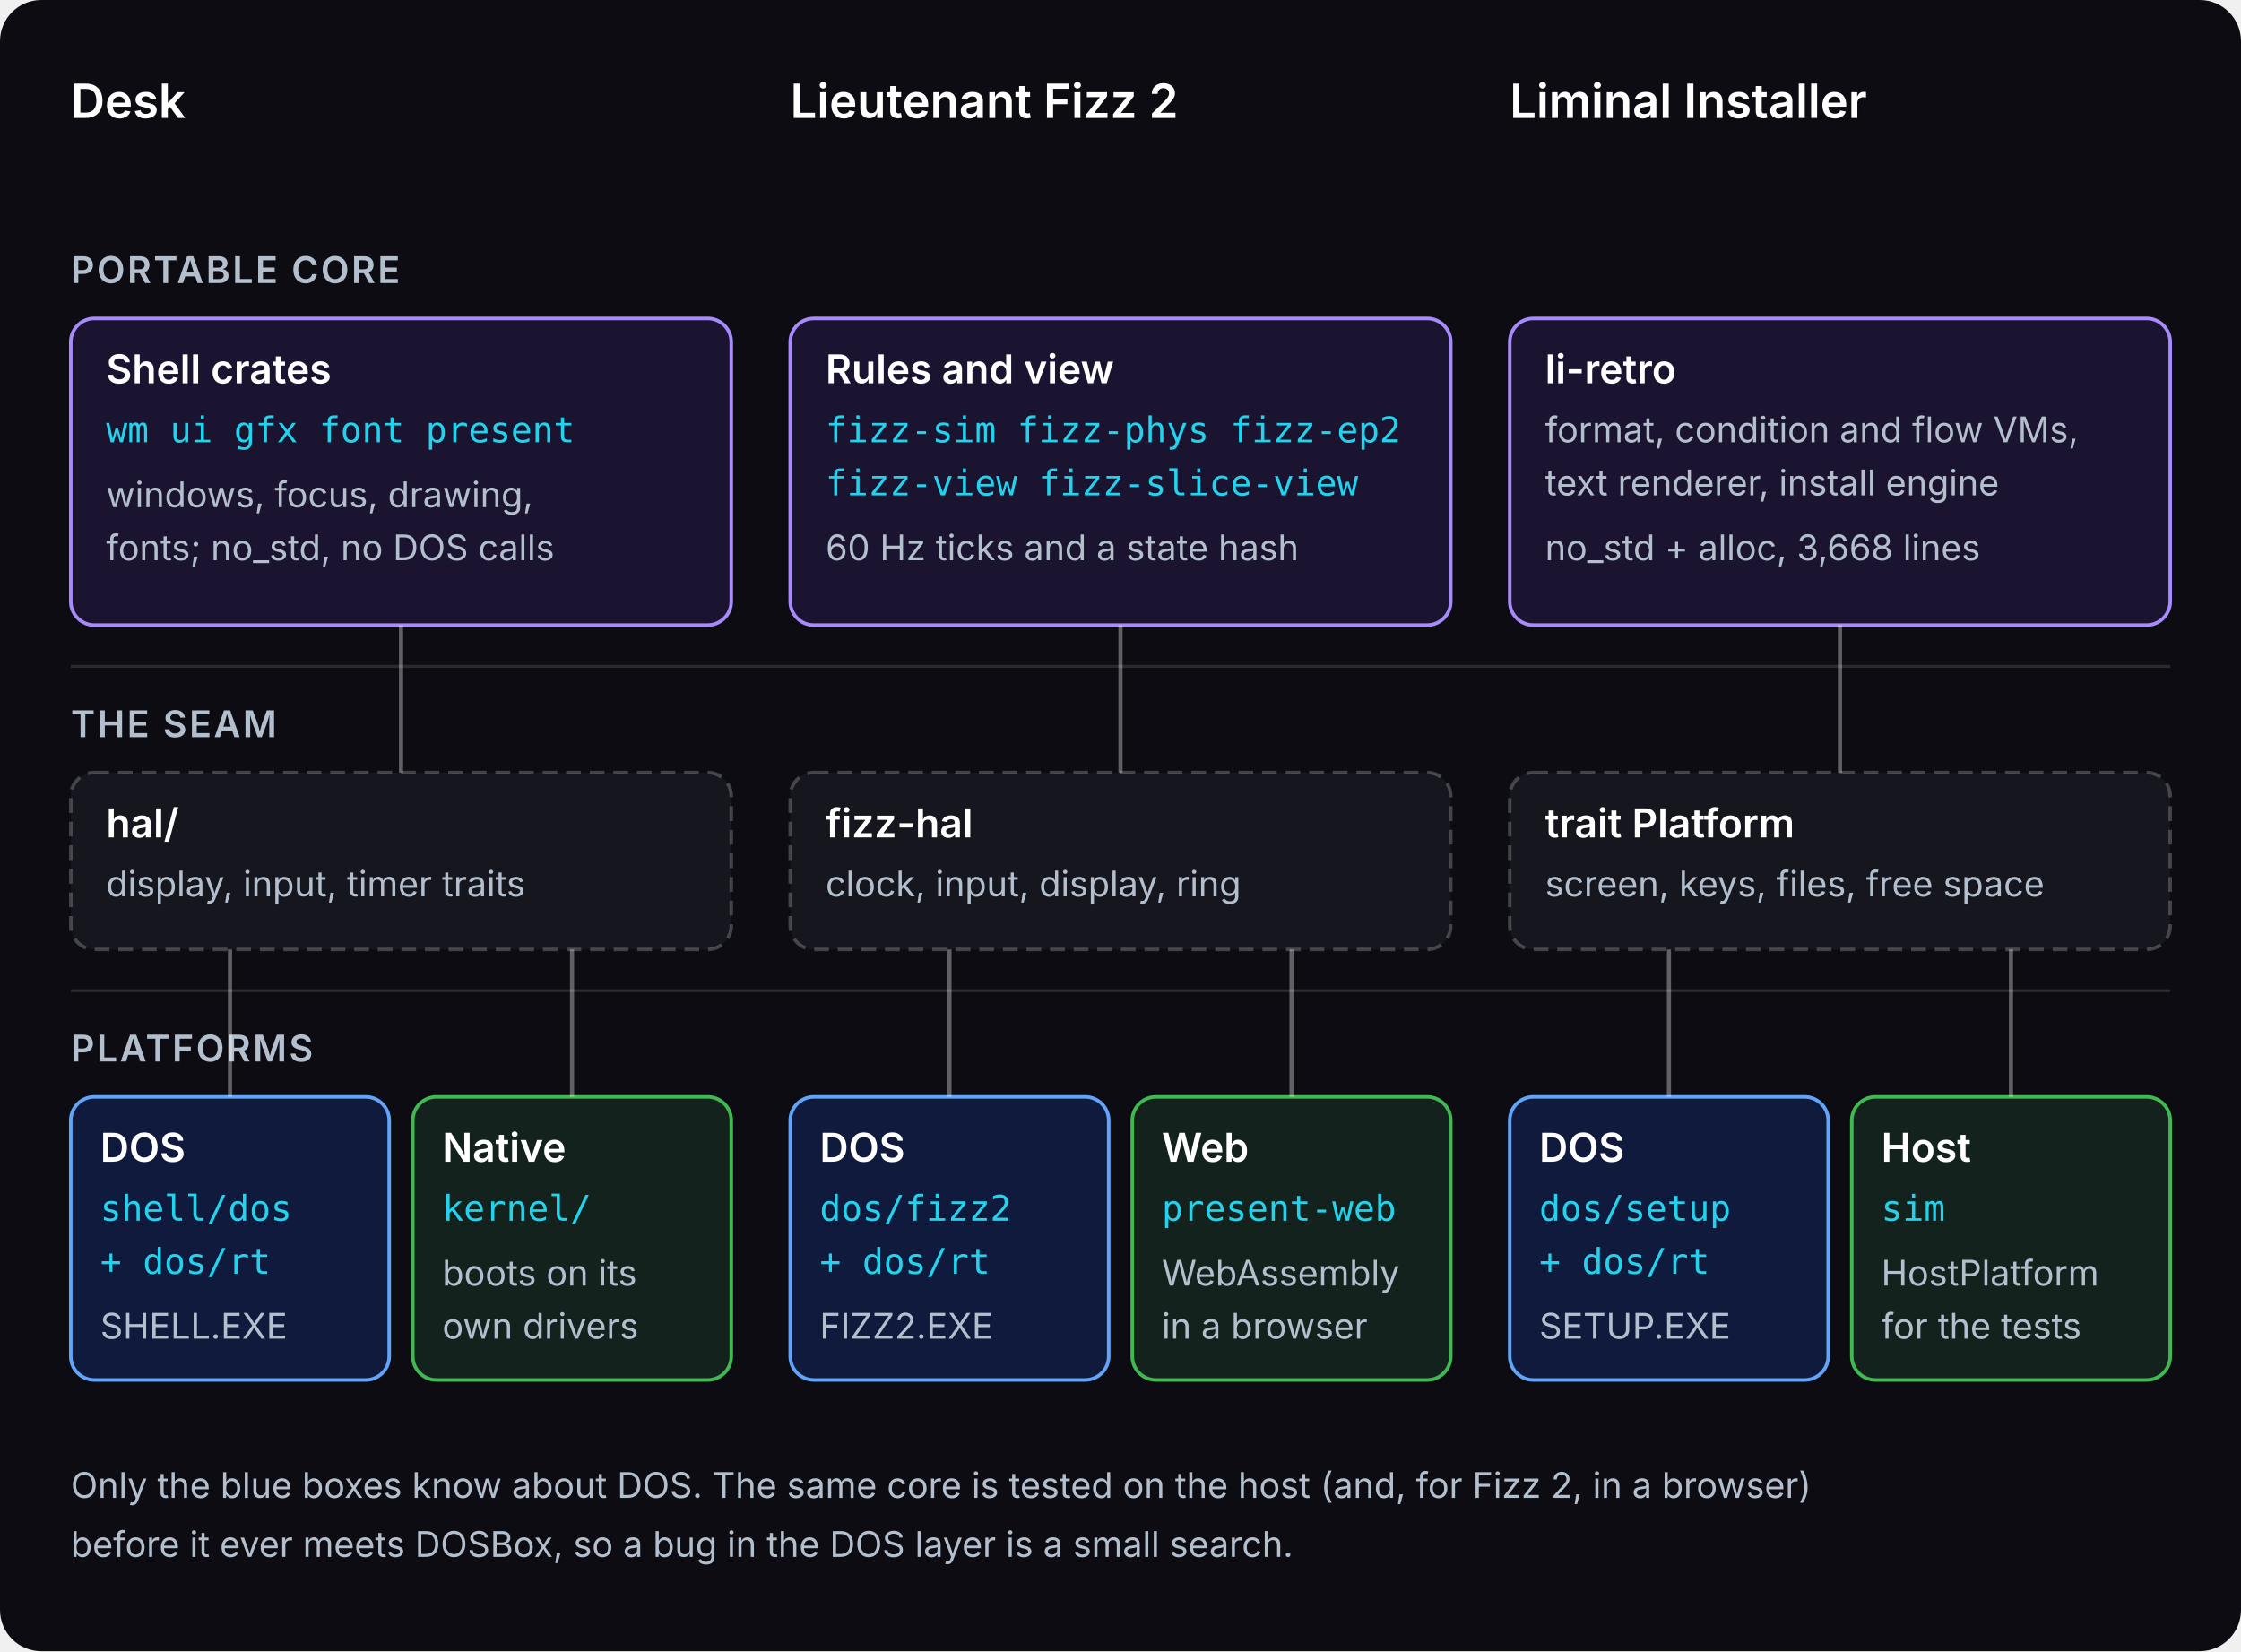
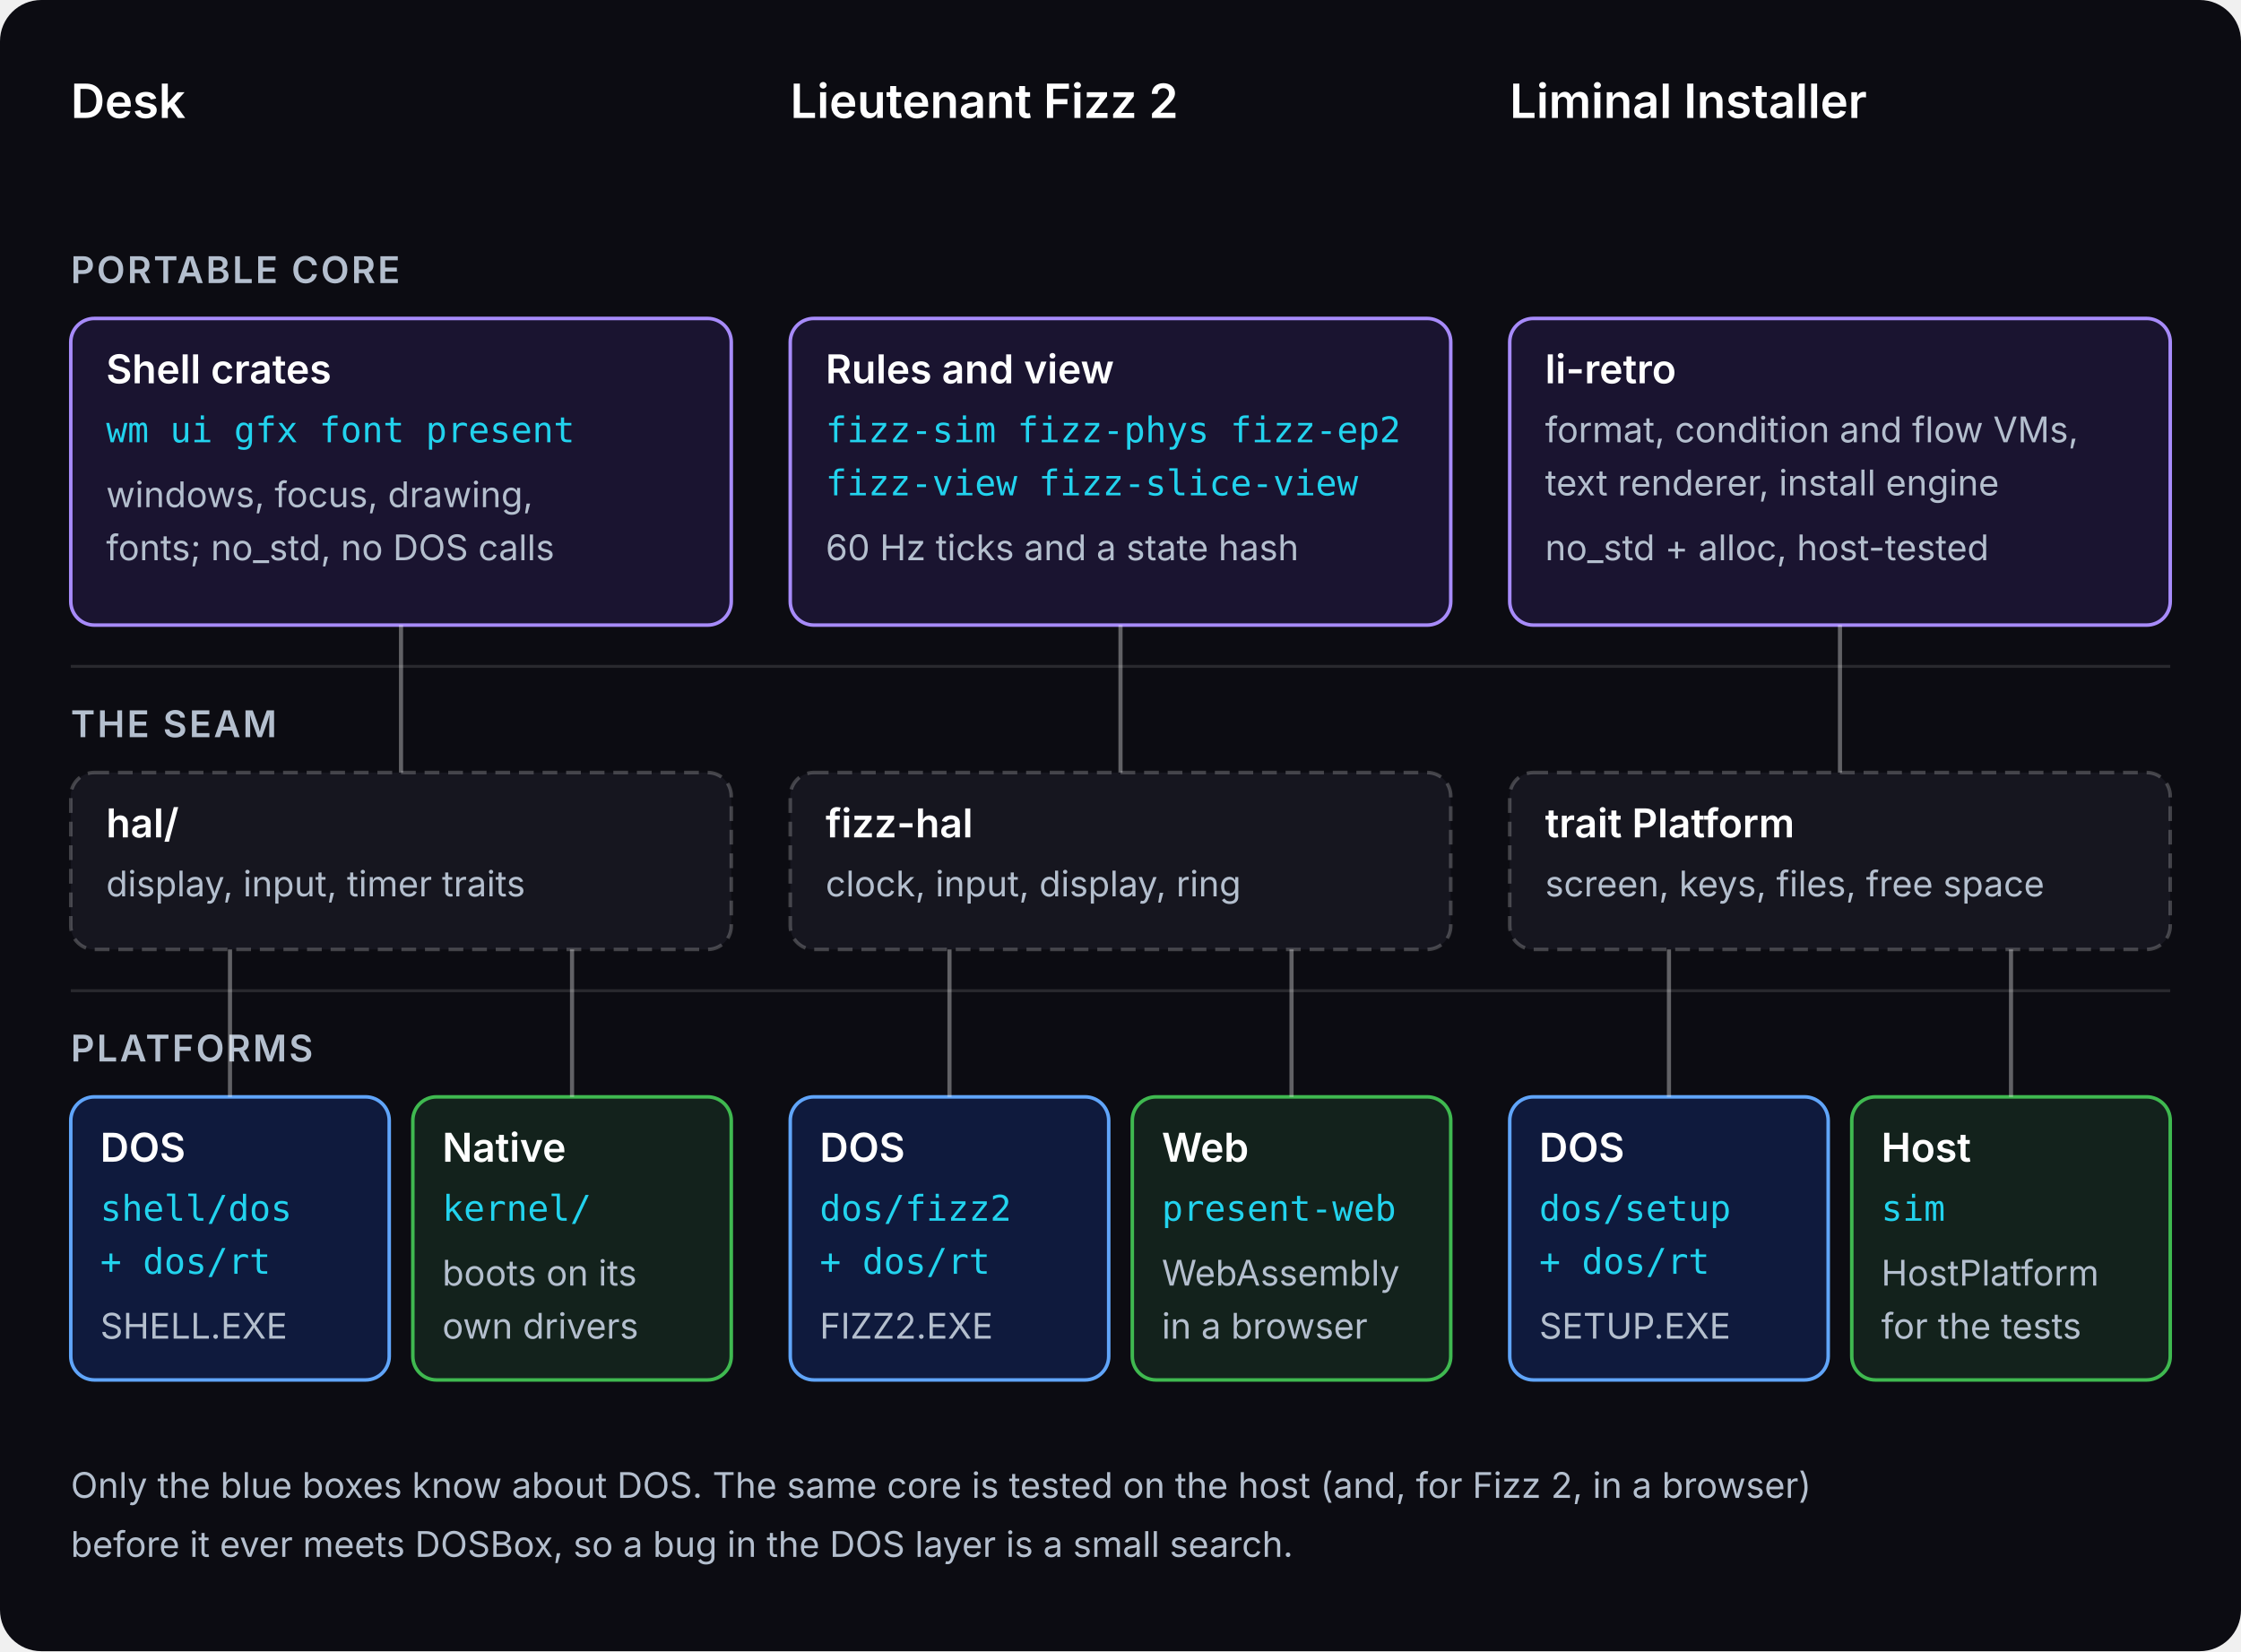
<svg xmlns="http://www.w3.org/2000/svg" viewBox="0 0 760 560" width="760" height="560" role="img" aria-labelledby="t d">
  <style>
    .bg { fill: #0c0c12; }
    .col { font: 600 16px system-ui, -apple-system, "Segoe UI", sans-serif; fill: #ffffff; }
    .band { font: 600 12.5px system-ui, -apple-system, "Segoe UI", sans-serif; fill: #b4bfce; letter-spacing: 0.06em; }
    .t { font: 600 13.5px system-ui, -apple-system, "Segoe UI", sans-serif; fill: #ffffff; }
    .s { font: 12px system-ui, -apple-system, "Segoe UI", sans-serif; fill: #b4bfce; }
    .m { font: 12px ui-monospace, "SFMono-Regular", Menlo, Consolas, monospace; fill: #22d3ee; }
    .core { fill: #1a1430; stroke: #a78bfa; stroke-width: 1.2; }
    .seam { fill: #16161f; stroke: rgba(255,255,255,0.22); stroke-width: 1.2; stroke-dasharray: 5 3; }
    .dos { fill: #0f1a3d; stroke: #60a5fa; stroke-width: 1.2; }
    .other { fill: #13221c; stroke: #3fb950; stroke-width: 1.2; }
    .rule { stroke: rgba(255,255,255,0.12); stroke-width: 1; }
    .link { stroke: rgba(255,255,255,0.35); stroke-width: 1.4; }
  </style>
  <rect class="bg" width="760" height="560" rx="14" />
  <text class="band" x="24" y="96">PORTABLE CORE</text>
  <text class="band" x="24" y="250">THE SEAM</text>
  <text class="band" x="24" y="360">PLATFORMS</text>
  <line class="rule" x1="24" y1="226" x2="736" y2="226" />
  <line class="rule" x1="24" y1="336" x2="736" y2="336" />
  <text class="col" x="24" y="40">Desk</text>
  <text class="col" x="268" y="40">Lieutenant Fizz 2</text>
  <text class="col" x="512" y="40">Liminal Installer</text>
  <rect class="core" x="24" y="108" width="224" height="104" rx="8" />
  <text class="t" x="36" y="130">Shell crates</text>
  <text class="m" x="36" y="150">wm ui gfx font present</text>
  <text class="s" x="36" y="172">windows, focus, drawing,</text>
  <text class="s" x="36" y="190">fonts; no_std, no DOS calls</text>
  <rect class="seam" x="24" y="262" width="224" height="60" rx="8" />
  <text class="t" x="36" y="284">hal/</text>
  <text class="s" x="36" y="304">display, input, timer traits</text>
  <rect class="dos" x="24" y="372" width="108" height="96" rx="8" />
  <text class="t" x="34" y="394">DOS</text>
  <text class="m" x="34" y="414">shell/dos</text>
  <text class="m" x="34" y="432">+ dos/rt</text>
  <text class="s" x="34" y="454">SHELL.EXE</text>
  <rect class="other" x="140" y="372" width="108" height="96" rx="8" />
  <text class="t" x="150" y="394">Native</text>
  <text class="m" x="150" y="414">kernel/</text>
  <text class="s" x="150" y="436">boots on its</text>
  <text class="s" x="150" y="454">own drivers</text>
  <rect class="core" x="268" y="108" width="224" height="104" rx="8" />
  <text class="t" x="280" y="130">Rules and view</text>
  <text class="m" x="280" y="150">fizz-sim fizz-phys fizz-ep2</text>
  <text class="m" x="280" y="168">fizz-view fizz-slice-view</text>
  <text class="s" x="280" y="190">60 Hz ticks and a state hash</text>
  <rect class="seam" x="268" y="262" width="224" height="60" rx="8" />
  <text class="t" x="280" y="284">fizz-hal</text>
  <text class="s" x="280" y="304">clock, input, display, ring</text>
  <rect class="dos" x="268" y="372" width="108" height="96" rx="8" />
  <text class="t" x="278" y="394">DOS</text>
  <text class="m" x="278" y="414">dos/fizz2</text>
  <text class="m" x="278" y="432">+ dos/rt</text>
  <text class="s" x="278" y="454">FIZZ2.EXE</text>
  <rect class="other" x="384" y="372" width="108" height="96" rx="8" />
  <text class="t" x="394" y="394">Web</text>
  <text class="m" x="394" y="414">present-web</text>
  <text class="s" x="394" y="436">WebAssembly</text>
  <text class="s" x="394" y="454">in a browser</text>
  <rect class="core" x="512" y="108" width="224" height="104" rx="8" />
  <text class="t" x="524" y="130">li-retro</text>
  <text class="s" x="524" y="150">format, condition and flow VMs,</text>
  <text class="s" x="524" y="168">text renderer, install engine</text>
-   <text class="s" x="524" y="190">no_std + alloc, 3,668 lines</text>
+   <text class="s" x="524" y="190">no_std + alloc, host-tested</text>
  <rect class="seam" x="512" y="262" width="224" height="60" rx="8" />
  <text class="t" x="524" y="284">trait Platform</text>
  <text class="s" x="524" y="304">screen, keys, files, free space</text>
  <rect class="dos" x="512" y="372" width="108" height="96" rx="8" />
  <text class="t" x="522" y="394">DOS</text>
  <text class="m" x="522" y="414">dos/setup</text>
  <text class="m" x="522" y="432">+ dos/rt</text>
  <text class="s" x="522" y="454">SETUP.EXE</text>
  <rect class="other" x="628" y="372" width="108" height="96" rx="8" />
  <text class="t" x="638" y="394">Host</text>
  <text class="m" x="638" y="414">sim</text>
  <text class="s" x="638" y="436">HostPlatform</text>
  <text class="s" x="638" y="454">for the tests</text>
  <line class="link" x1="136" y1="212" x2="136" y2="262" />
  <line class="link" x1="78" y1="322" x2="78" y2="372" />
  <line class="link" x1="194" y1="322" x2="194" y2="372" />
  <line class="link" x1="380" y1="212" x2="380" y2="262" />
  <line class="link" x1="322" y1="322" x2="322" y2="372" />
  <line class="link" x1="438" y1="322" x2="438" y2="372" />
  <line class="link" x1="624" y1="212" x2="624" y2="262" />
  <line class="link" x1="566" y1="322" x2="566" y2="372" />
  <line class="link" x1="682" y1="322" x2="682" y2="372" />
  <text class="s" x="24" y="508">Only the blue boxes know about DOS. The same core is tested on the host (and, for Fizz 2, in a browser)</text>
  <text class="s" x="24" y="528">before it ever meets DOSBox, so a bug in the DOS layer is a small search.</text>
</svg>
